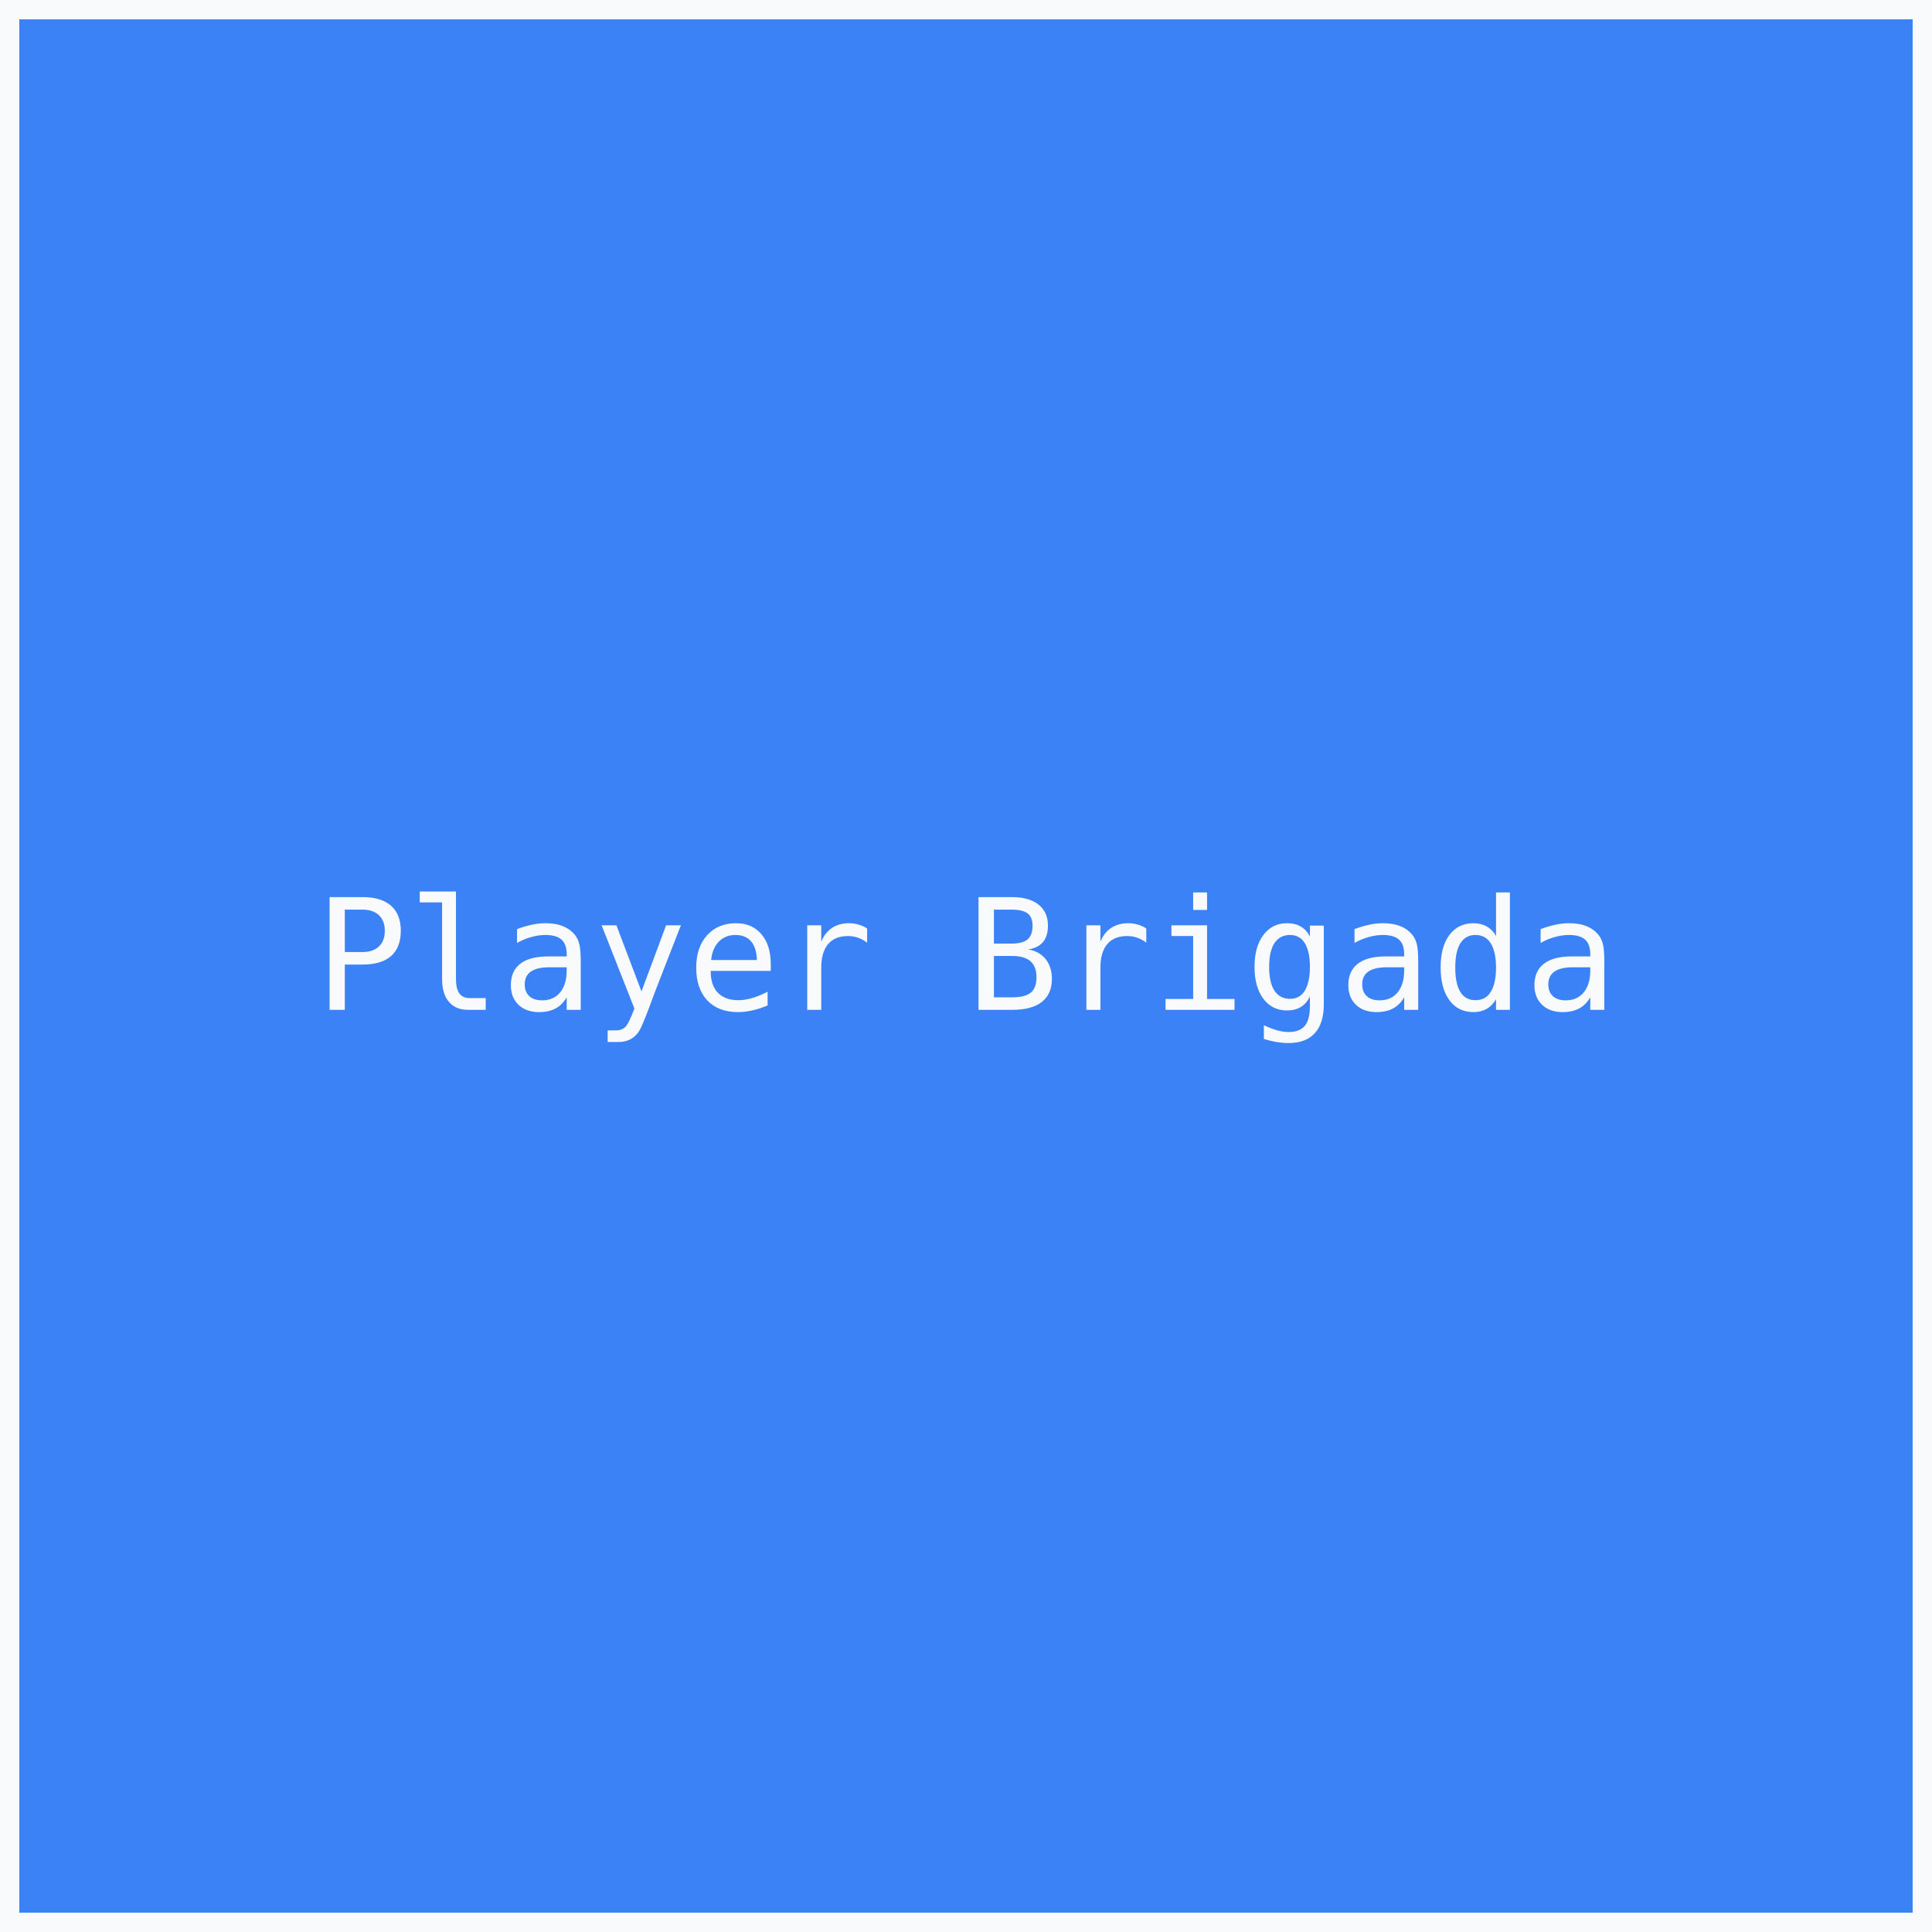
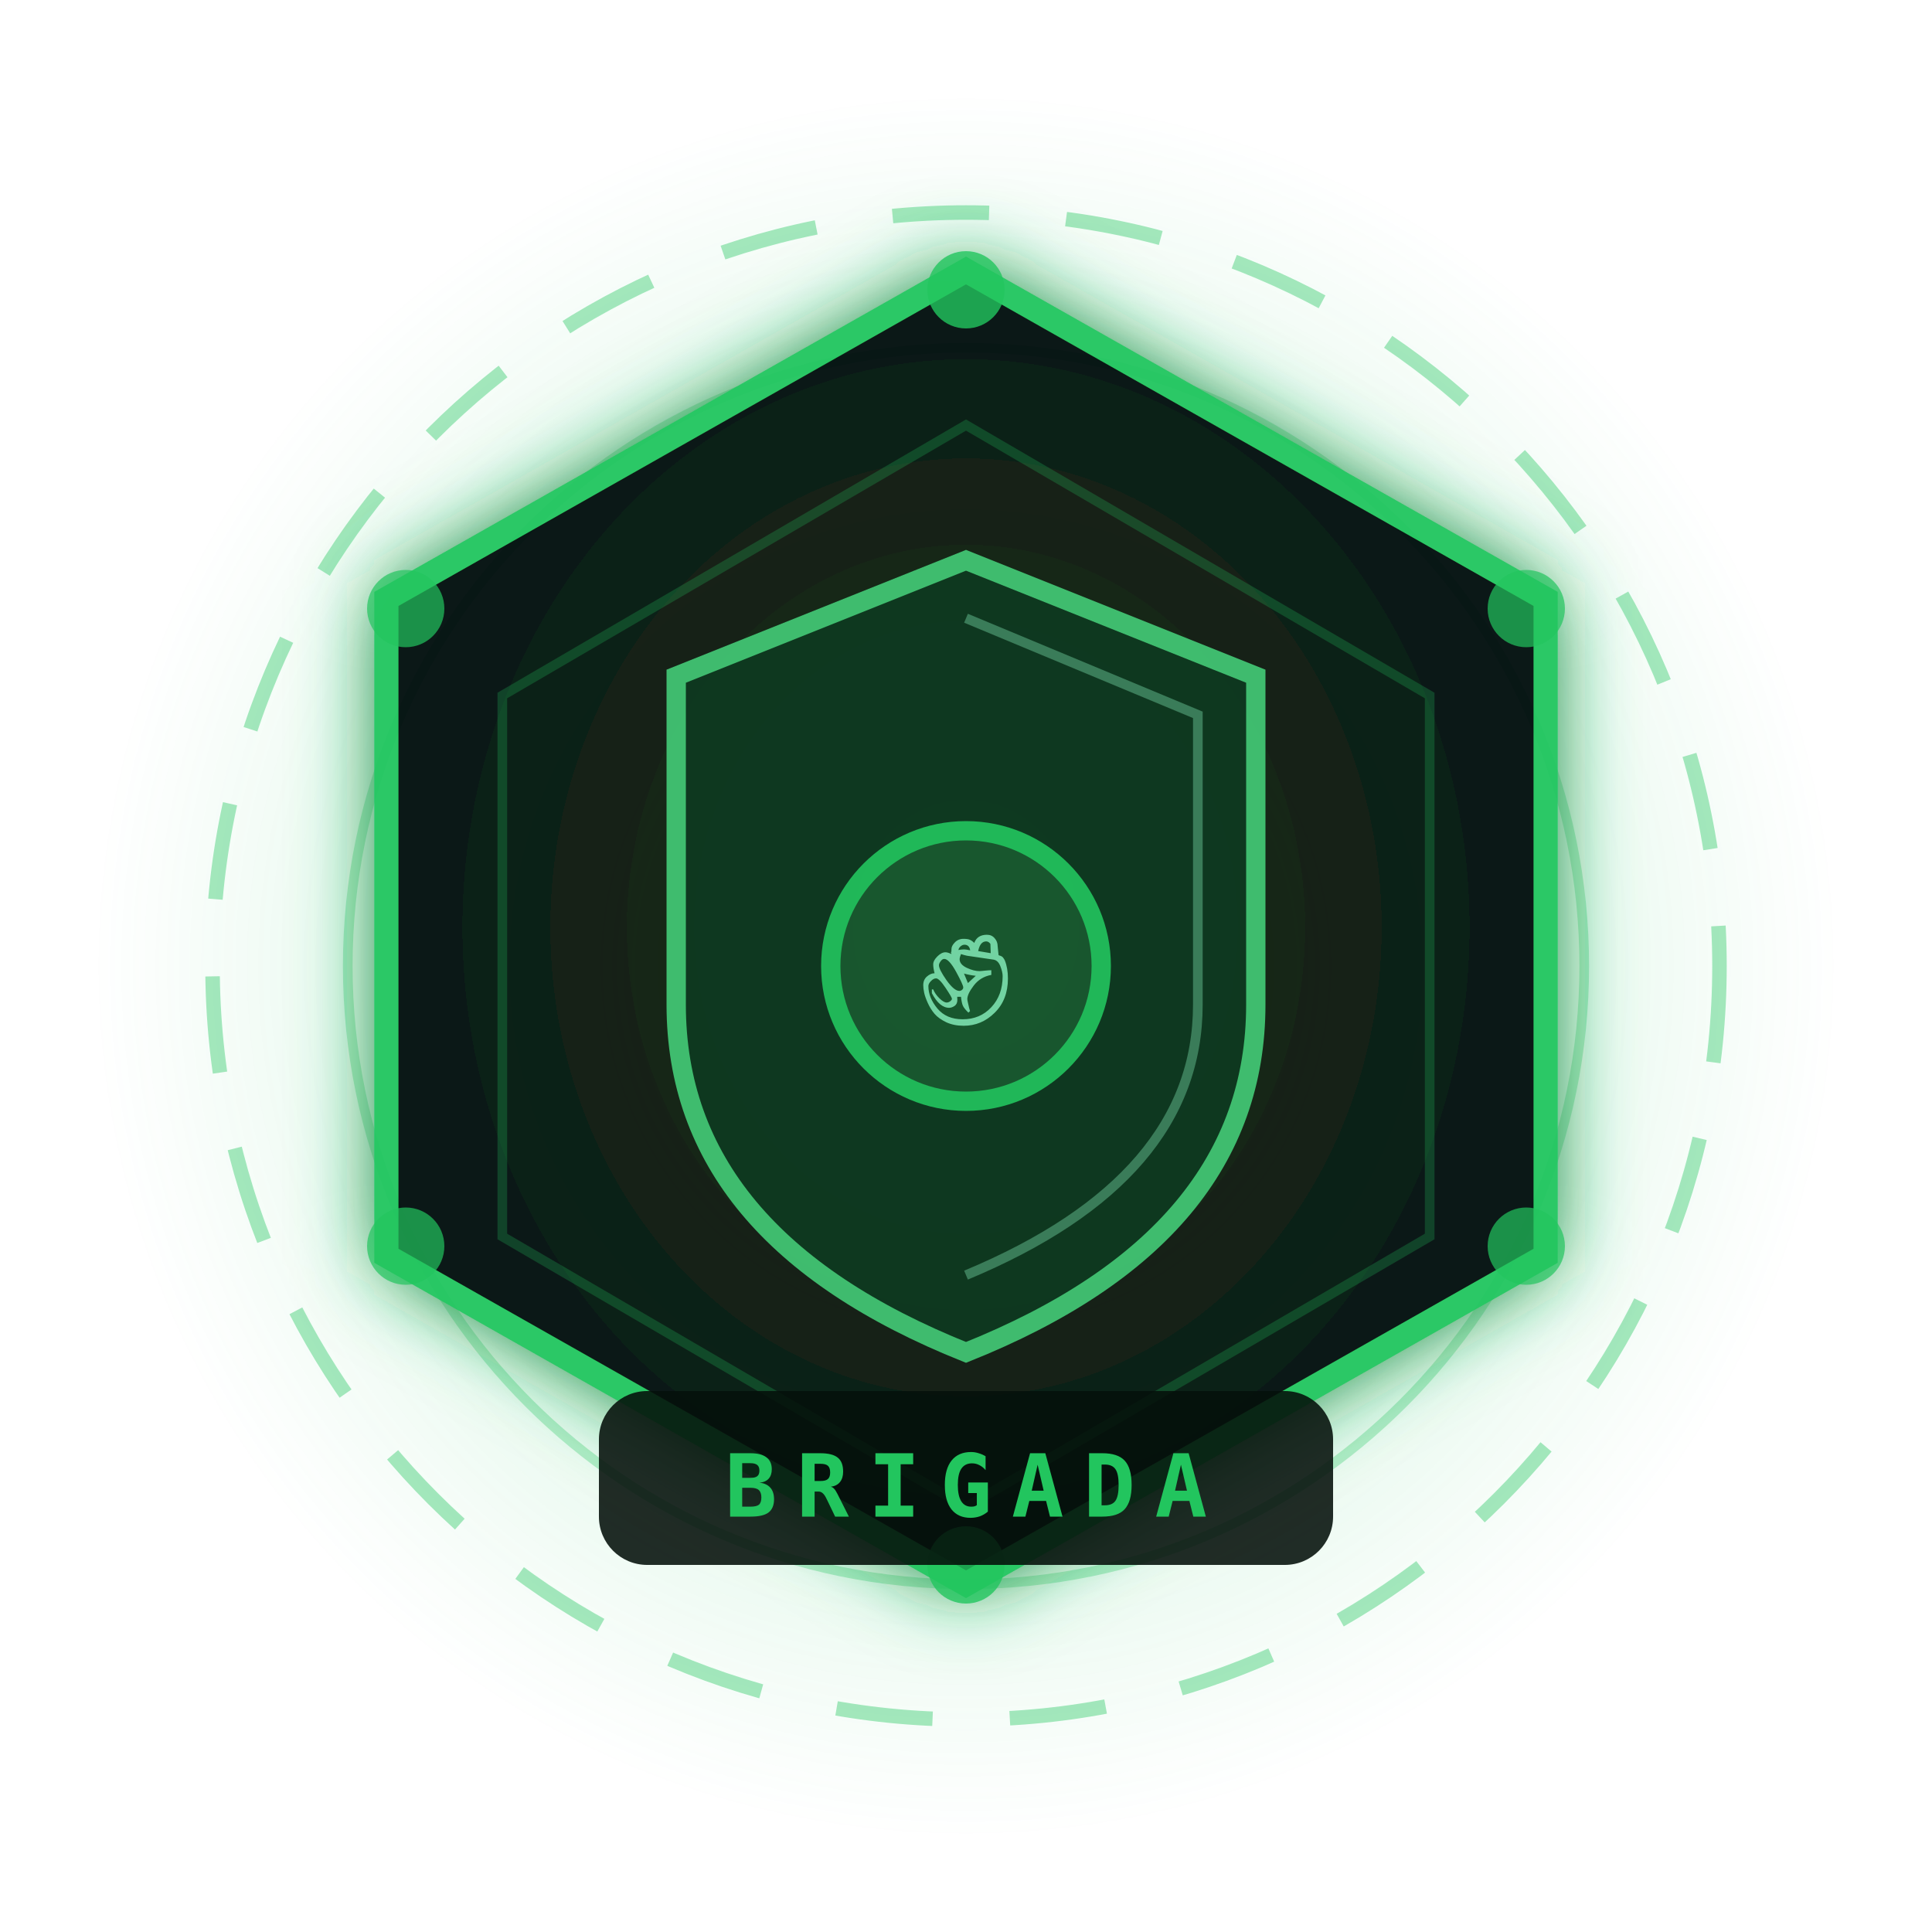
<svg xmlns="http://www.w3.org/2000/svg" width="200" height="200" viewBox="0 0 200 200">
-   <rect width="200" height="200" fill="#3b82f6" stroke="#f8fafc" stroke-width="4" />
-   <text x="100" y="100" font-family="monospace" font-size="16" fill="#f8fafc" text-anchor="middle" dominant-baseline="middle">Player Brigada</text>
+   <defs>
+     <radialGradient id="baseBg" cx="50%" cy="50%" r="50%">
+       <stop offset="0%" stop-color="#0d2a1a" />
+       <stop offset="100%" stop-color="#040e08" />
+     </radialGradient>
+     <radialGradient id="coreGlow" cx="50%" cy="50%" r="50%">
+       <stop offset="0%" stop-color="#22c55e" stop-opacity="0.3" />
+       <stop offset="100%" stop-color="#22c55e" stop-opacity="0" />
+     </radialGradient>
+     <filter id="hexGlow">
+       <feGaussianBlur stdDeviation="4" result="b" />
+       <feMerge>
+         <feMergeNode in="b" />
+         <feMergeNode in="SourceGraphic" />
+       </feMerge>
+     </filter>
+   </defs>
+   <circle cx="100" cy="100" r="90" fill="url(#coreGlow)" />
+   <circle cx="100" cy="100" r="78" fill="none" stroke="#22c55e" stroke-width="1.5" stroke-dasharray="10,8" opacity="0.4" />
+   <circle cx="100" cy="100" r="64" fill="none" stroke="#22c55e" stroke-width="1" opacity="0.3" />
+   <polygon points="100,28 160,62 160,130 100,164 40,130 40,62" fill="url(#baseBg)" stroke="#22c55e" stroke-width="2.5" filter="url(#hexGlow)" opacity="0.95" />
+   <polygon points="100,44 148,72 148,128 100,156 52,128 52,72" fill="none" stroke="#22c55e" stroke-width="1" opacity="0.25" />
+   <path d="M100 58 L130 70 L130 104 Q130 128 100 140 Q70 128 70 104 L70 70 Z" fill="#0d3a20" stroke="#44cc78" stroke-width="2" opacity="0.9" />
+   <path d="M100 64 L124 74 L124 104 Q124 122 100 132" fill="none" stroke="#7ce0ae" stroke-width="1" opacity="0.4" />
+   <circle cx="100" cy="100" r="14" fill="#1a5a30" stroke="#22c55e" stroke-width="2" opacity="0.9" />
+   <text x="100" y="106" font-family="serif" font-size="18" fill="#7ce0ae" text-anchor="middle" opacity="0.9">✊</text>
+   <circle cx="100" cy="30" r="4" fill="#22c55e" opacity="0.8" />
+   <circle cx="158" cy="63" r="4" fill="#22c55e" opacity="0.7" />
+   <circle cx="158" cy="129" r="4" fill="#22c55e" opacity="0.7" />
+   <circle cx="100" cy="162" r="4" fill="#22c55e" opacity="0.8" />
+   <circle cx="42" cy="129" r="4" fill="#22c55e" opacity="0.7" />
+   <circle cx="42" cy="63" r="4" fill="#22c55e" opacity="0.7" />
+   <rect x="62" y="144" width="76" height="18" rx="5" fill="#04100a" opacity="0.88" />
+   <text x="100" y="157" font-family="monospace" font-size="9" font-weight="bold" fill="#22c55e" text-anchor="middle" letter-spacing="2">BRIGADA</text>
</svg>
